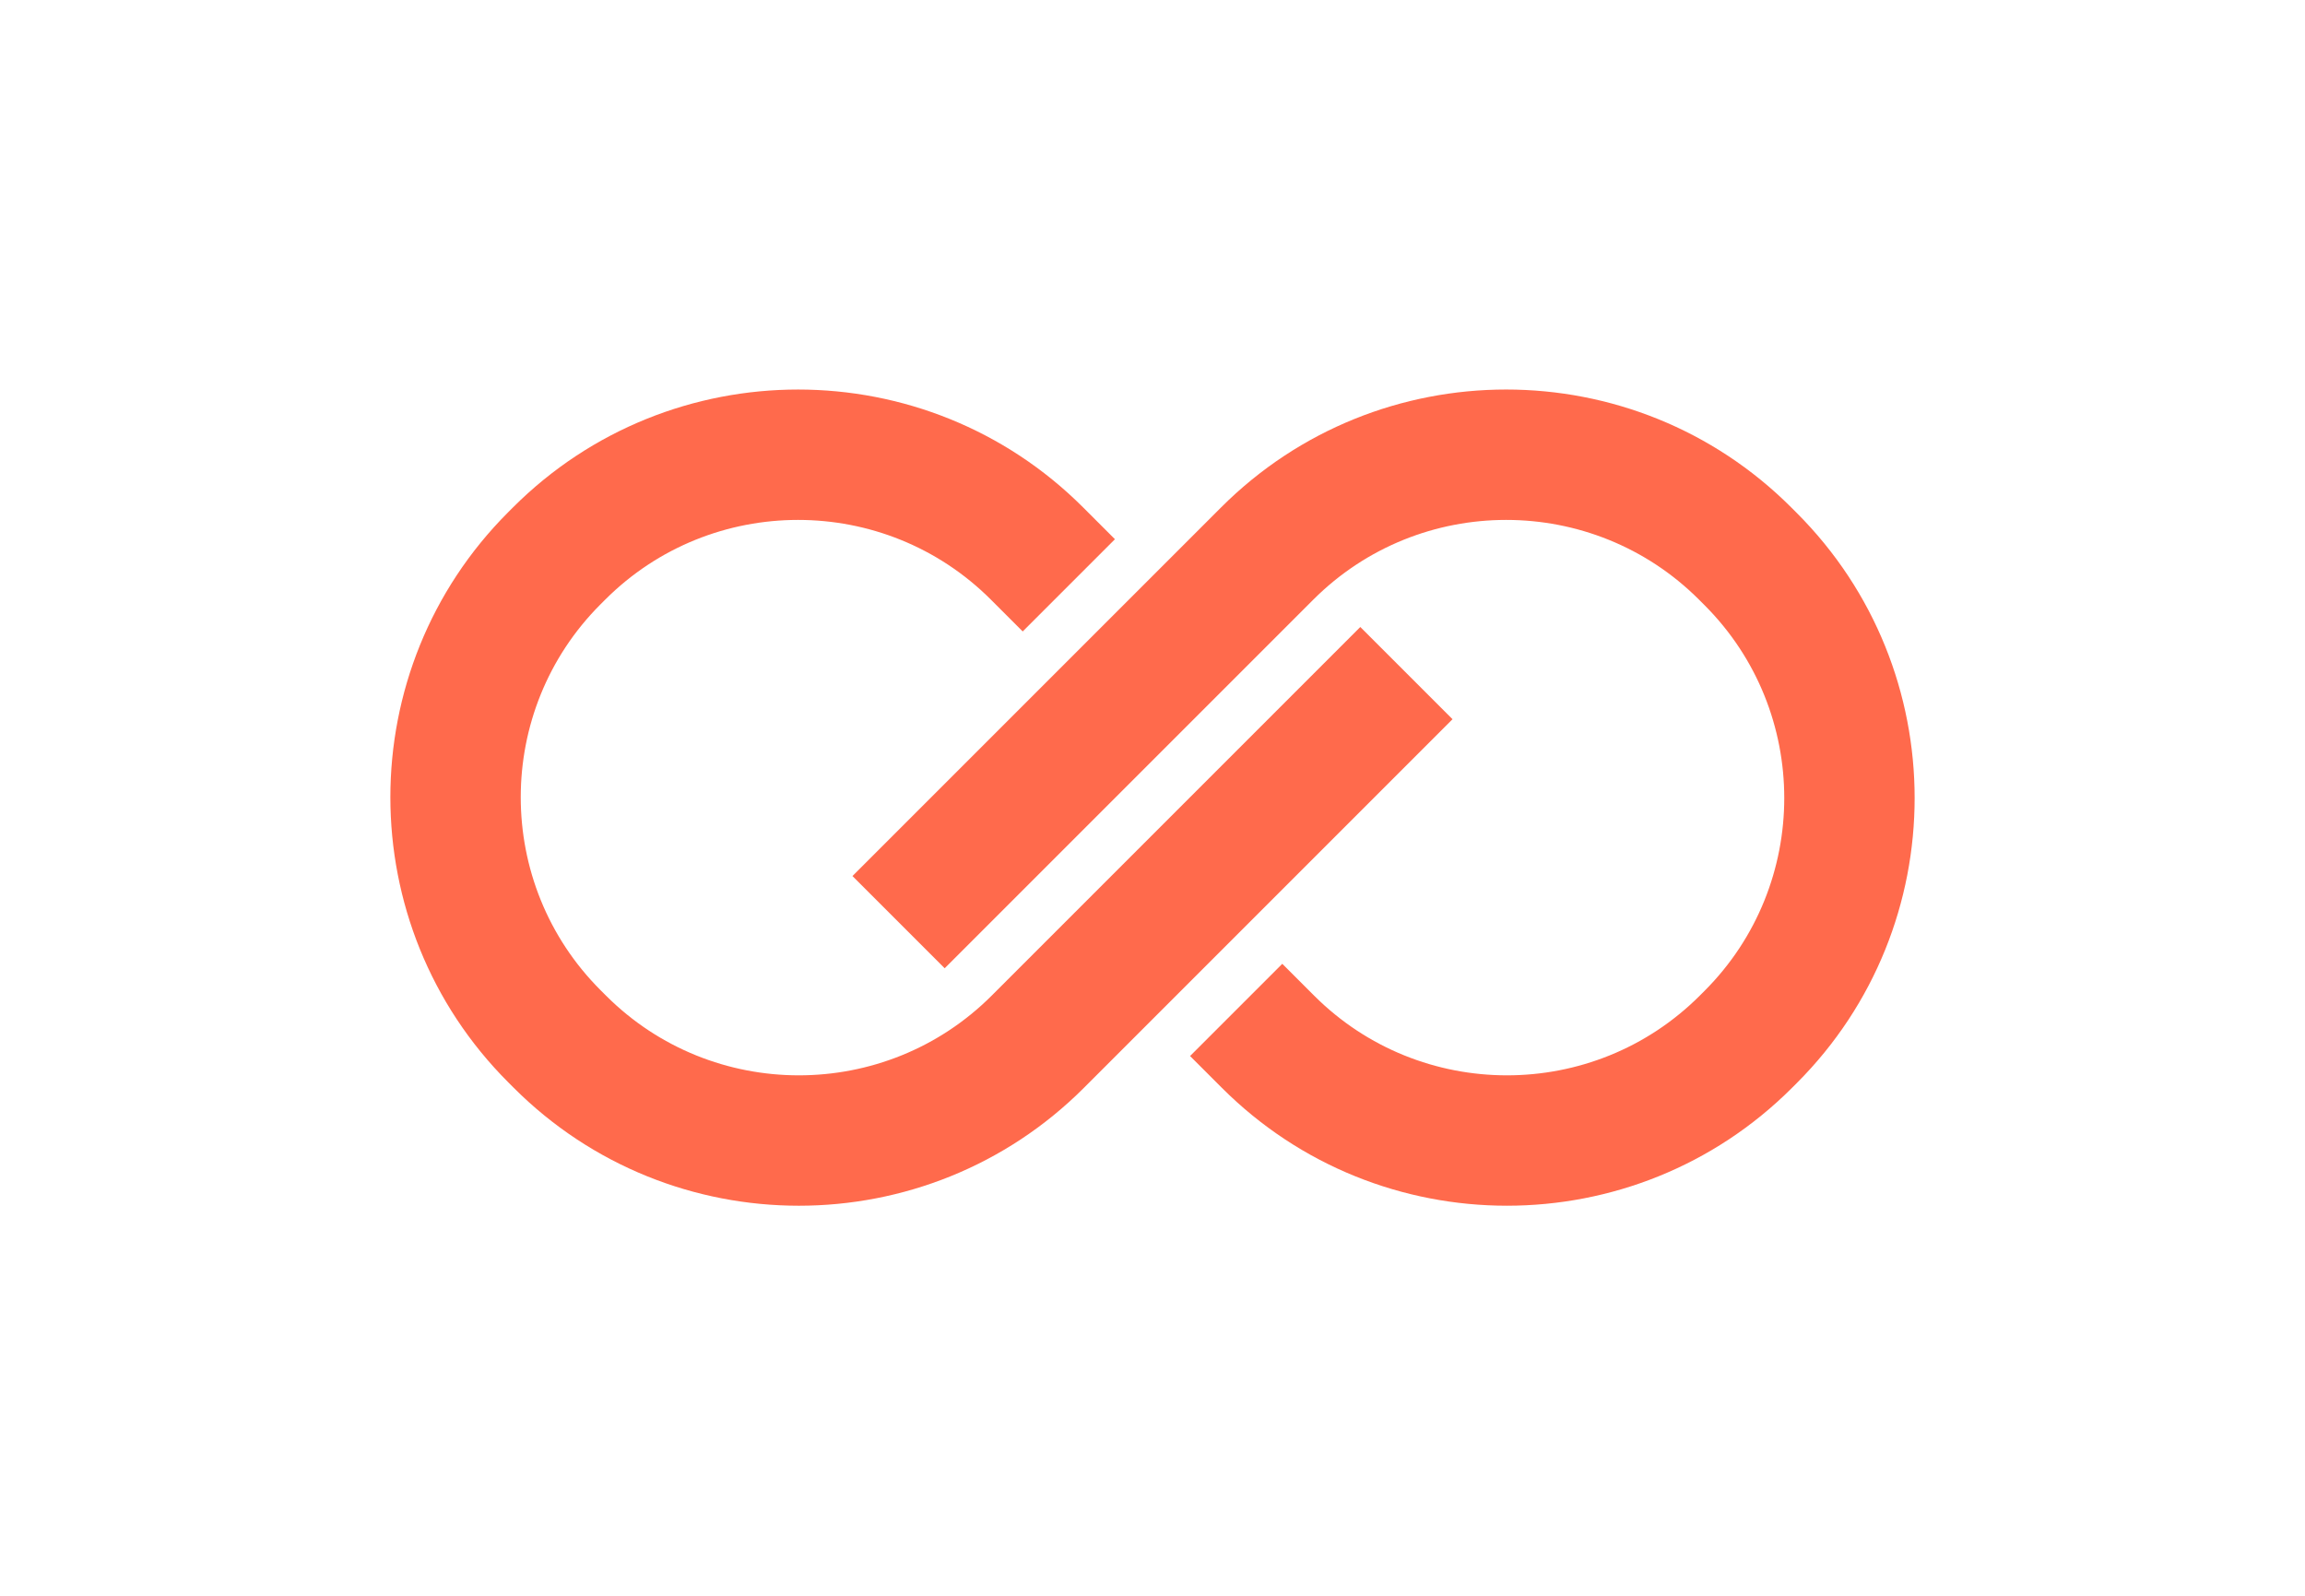
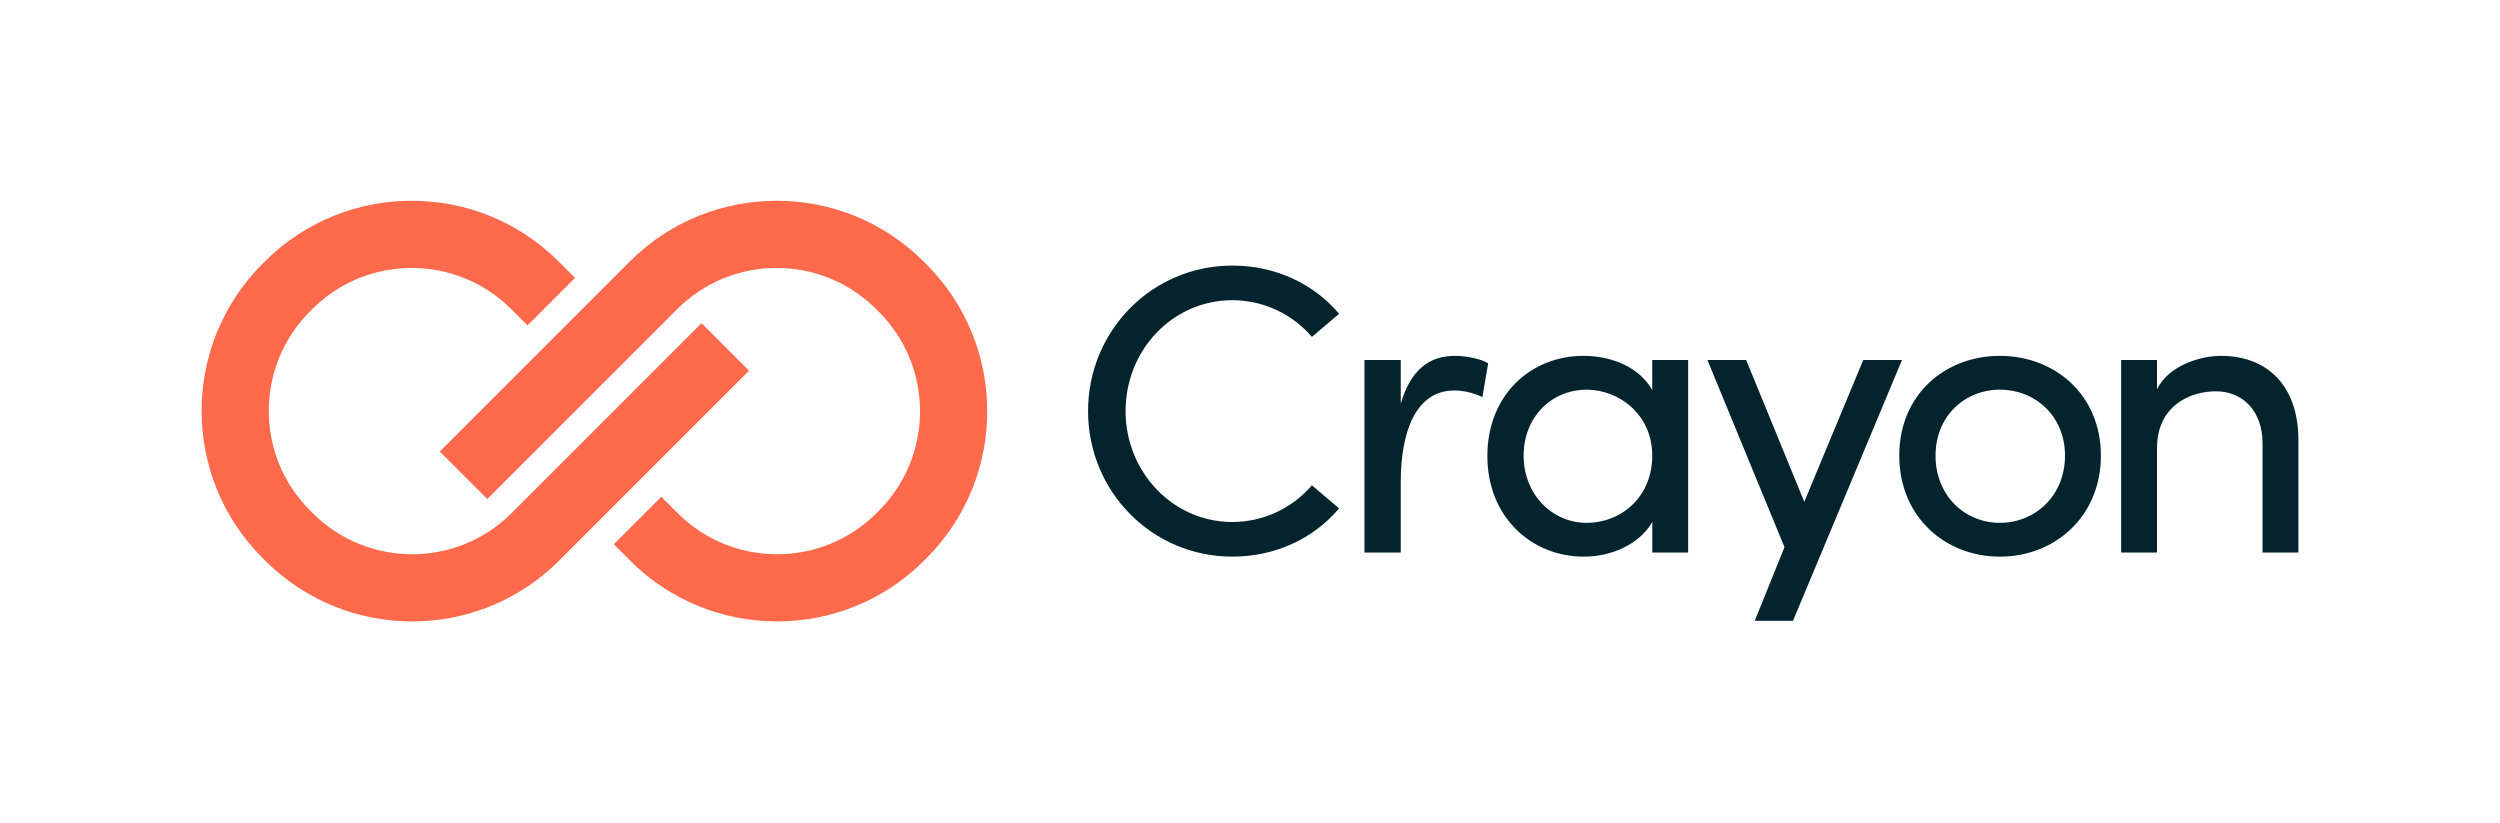
- <svg xmlns="http://www.w3.org/2000/svg" viewBox="0 0 527.37 364.99" fill="#ff6a4c" height="100">
-   <path d="M117.54 248.88c17.98 17.98 41.61 26.98 65.23 26.98s47.25-8.99 65.23-26.98l84.33-84.33-21.1-21.1-84.33 84.33c-24.33 24.33-63.93 24.33-88.26 0l-1.25-1.25c-24.33-24.33-24.33-63.93 0-88.26l1.07-1.07c24.33-24.33 63.93-24.33 88.26 0l7.27 7.27 21.1-21.1-7.27-7.27c-35.97-35.97-94.49-35.97-130.46 0l-1.07 1.07c-35.97 35.97-35.97 94.49 0 130.46l1.25 1.25zM409.83 116.1c-17.98-17.98-41.61-26.98-65.23-26.98s-47.25 8.99-65.23 26.98l-84.33 84.33 21.1 21.1 84.33-84.33c24.33-24.33 63.93-24.33 88.26 0l1.25 1.25c24.33 24.33 24.33 63.93 0 88.26l-1.07 1.07c-24.33 24.33-63.93 24.33-88.26 0l-7.27-7.27-21.1 21.1 7.27 7.27c35.97 35.97 94.49 35.97 130.46 0l1.07-1.07c35.97-35.97 35.97-94.49 0-130.46l-1.25-1.25z" />
+ <svg xmlns="http://www.w3.org/2000/svg" viewBox="0 0 1109.77 364.99">
+   <path d="M117.72 248.88c17.98 17.98 41.61 26.98 65.23 26.98s47.25-8.99 65.23-26.98l84.33-84.33-21.1-21.1-84.33 84.33c-24.33 24.33-63.93 24.33-88.26 0l-1.25-1.25c-24.33-24.33-24.33-63.93 0-88.26l1.07-1.07c24.33-24.33 63.93-24.33 88.26 0l7.27 7.27 21.1-21.1-7.27-7.27c-35.97-35.97-94.49-35.97-130.46 0l-1.07 1.07c-35.97 35.97-35.97 94.49 0 130.46l1.25 1.25zM410.01 116.1c-17.98-17.98-41.61-26.98-65.23-26.98s-47.25 8.99-65.23 26.98l-84.33 84.33 21.1 21.1 84.33-84.33c24.33-24.33 63.93-24.33 88.26 0l1.25 1.25c24.33 24.33 24.33 63.93 0 88.26l-1.07 1.07c-24.33 24.33-63.93 24.33-88.26 0l-7.27-7.27-21.1 21.1 7.27 7.27c35.97 35.97 94.49 35.97 130.46 0l1.07-1.07c35.97-35.97 35.97-94.49 0-130.46l-1.25-1.25z" fill="#ff6a4c" />
+   <path d="M844.31 159.8l-48.38 115.78h-16.99l13.21-32.69-34.22-83.09h17.2l25.81 62.96 26.17-62.96h17.2zM483 182.49c0-35.69 28.37-64.6 64.05-64.6 19.4 0 36.24 8.24 47.4 21.41l-12.08 10.25a46.56 46.56 0 0 0-35.32-16.29c-26.54 0-47.4 22.15-47.4 49.23 0 26.9 20.86 49.23 47.4 49.23a46.56 46.56 0 0 0 35.32-16.29l12.08 10.25c-11.16 13.18-28 21.41-47.4 21.41-35.69.01-64.05-28.91-64.05-64.6zm177.61-21.23l-2.56 15.01c-4.58-2.2-9.15-2.93-12.45-2.93-17.02 0-23.79 18.12-23.79 40.63v31.29H605.7V159.8h16.11v19.4c4.39-15.01 12.63-21.23 23.97-21.23 6.04 0 12.26 1.65 14.83 3.29zm88.77-1.46v85.47h-15.92v-13.54c-5.67 9.88-18.12 15.37-30.38 15.37-23.43 0-42.83-17.75-42.83-44.66 0-27.09 19.22-44.47 42.64-44.47 12.81 0 24.89 5.12 30.56 15.19V159.8h15.93zm-15.93 42.46c0-18.48-15.01-29.28-29.1-29.28-15.56 0-28 12.08-28 29.28 0 17.02 12.45 29.83 28 29.83 15.38 0 29.1-11.53 29.1-29.83zm109.65 0c0-27.09 20.31-44.29 44.66-44.29s44.84 17.2 44.84 44.29-20.5 44.84-44.84 44.84-44.66-17.75-44.66-44.84zm73.57 0c0-17.57-13.18-29.28-28.92-29.28-15.56 0-28.55 11.71-28.55 29.28 0 17.75 12.99 29.83 28.55 29.83 15.75 0 28.92-12.08 28.92-29.83zm103.61-6.41v49.41h-15.92v-48.5c0-14.27-8.78-23.06-20.68-23.06s-26.17 6.77-26.17 25.26v46.3h-15.92V159.8h15.92v12.99c5.12-10.43 19.03-14.82 28.37-14.82 21.22 0 34.58 13.91 34.4 37.88z" fill="#04242d" />
</svg>
